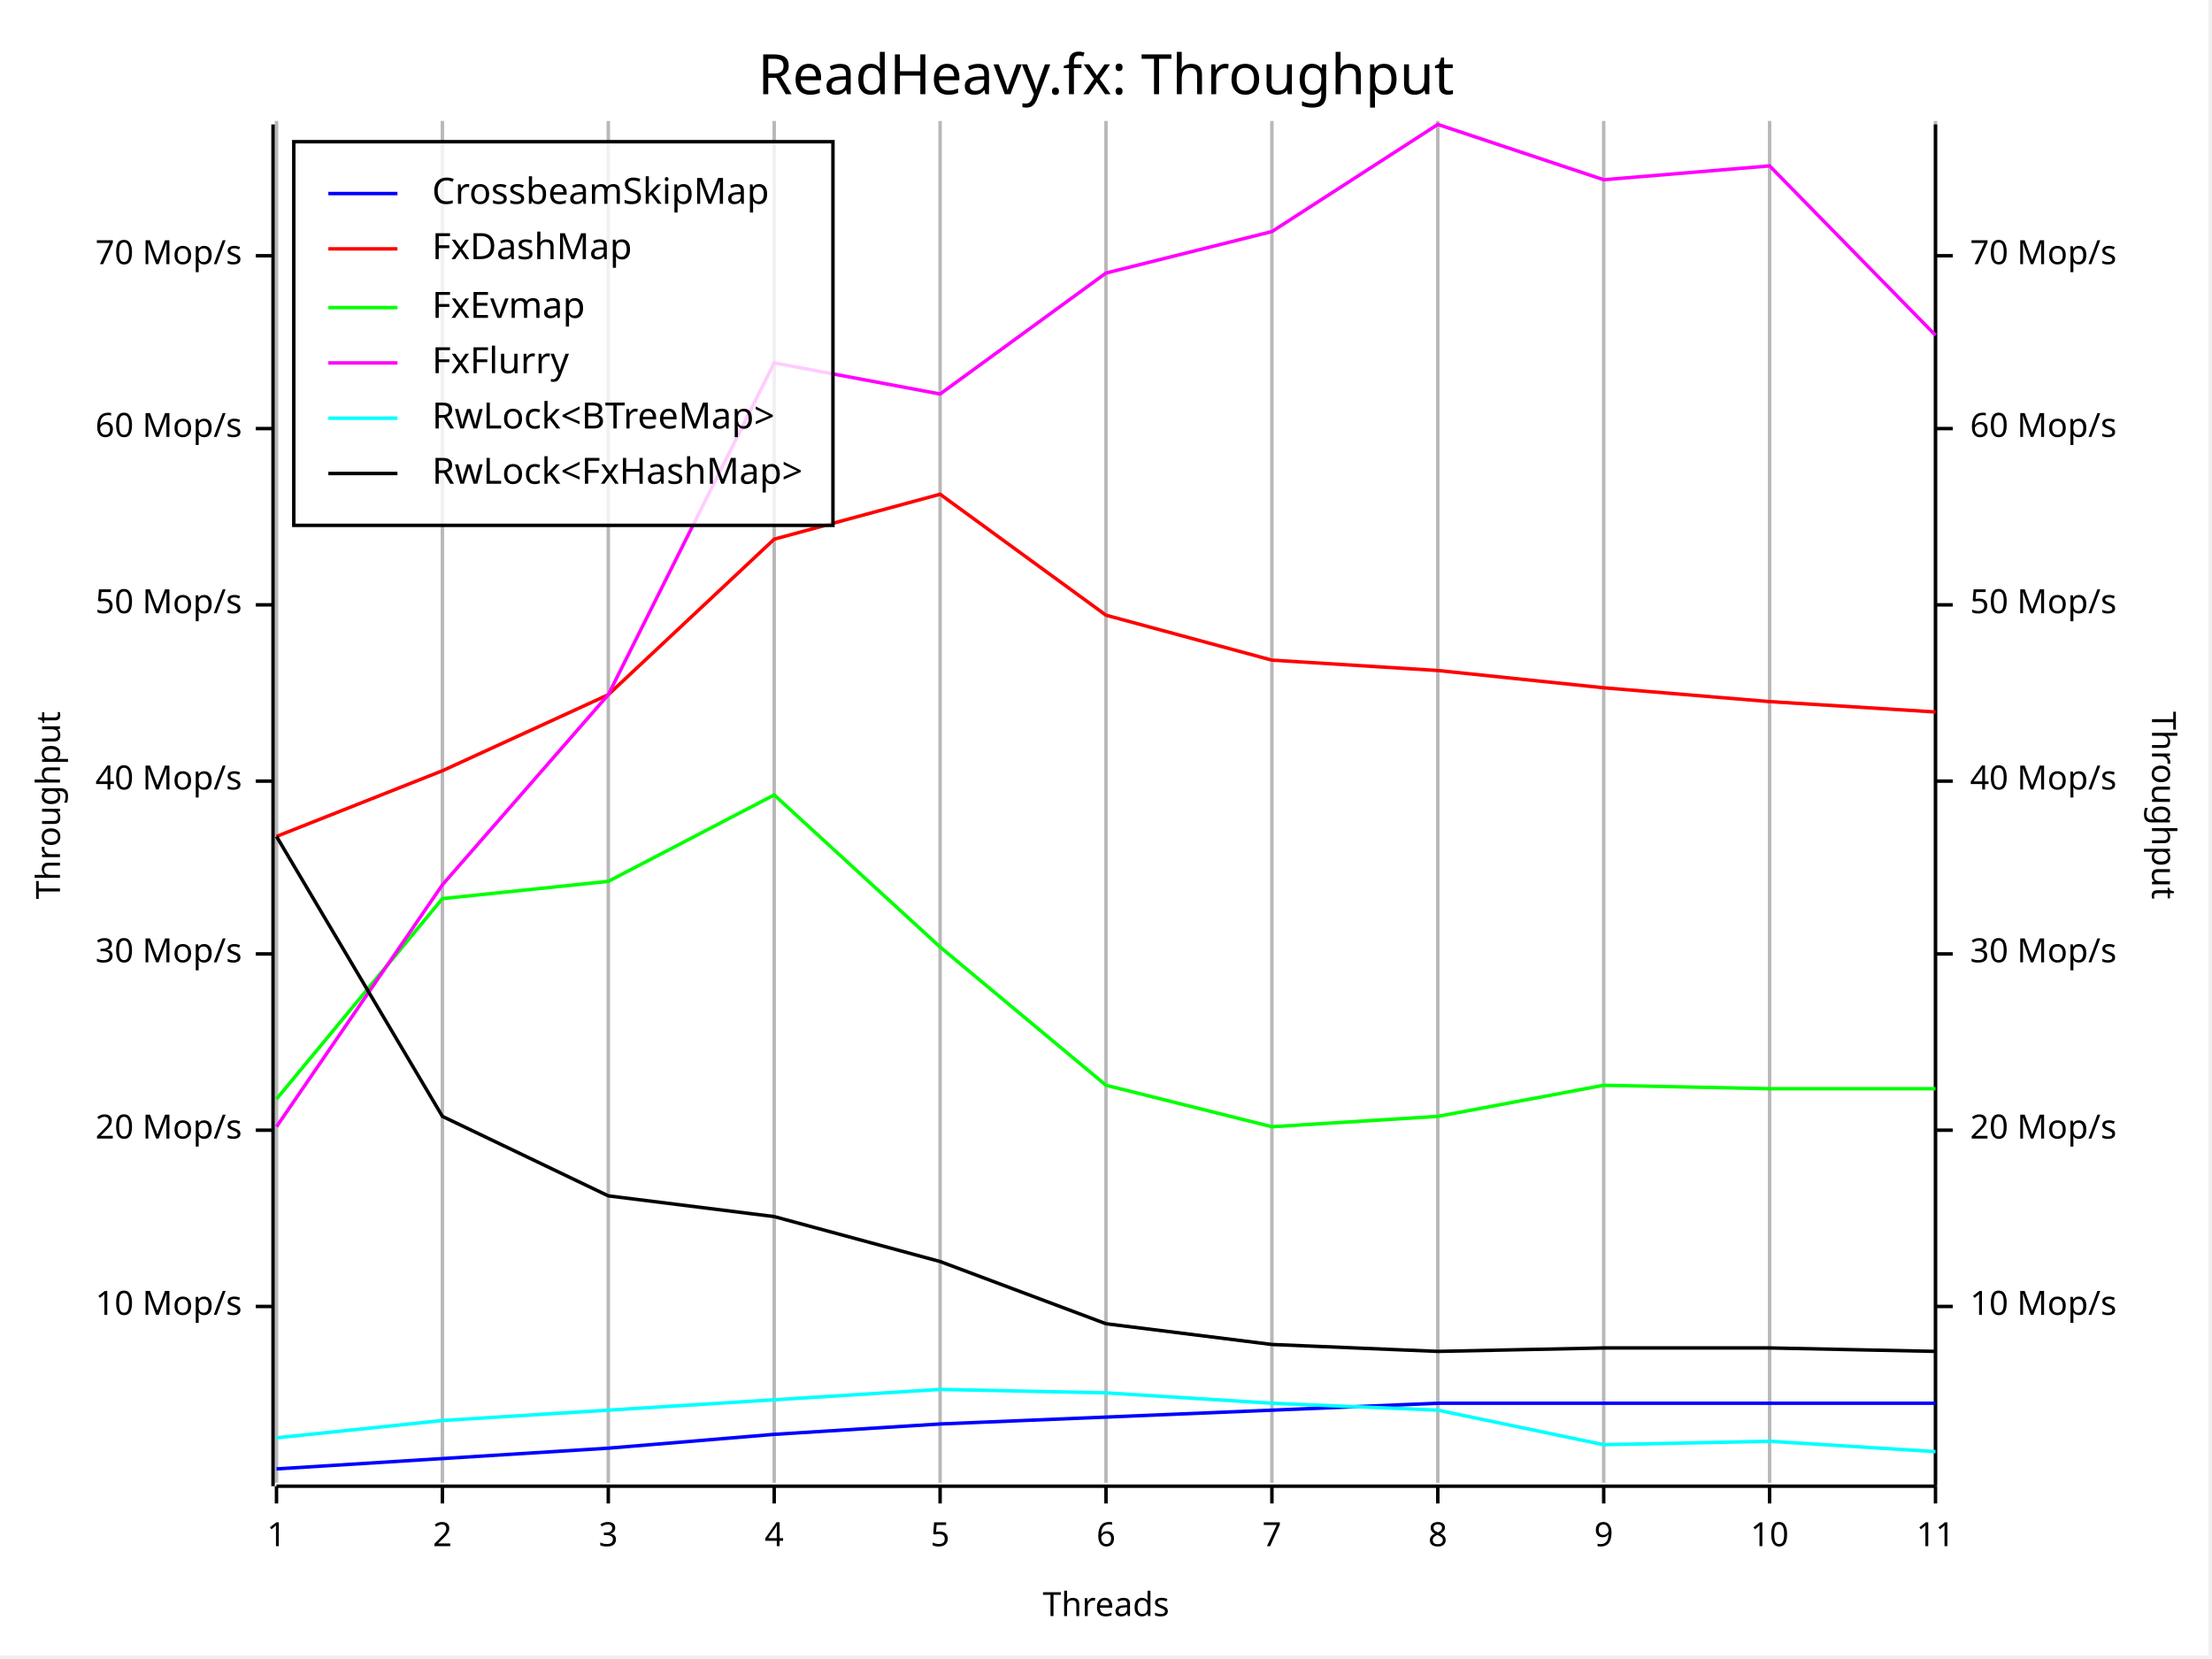
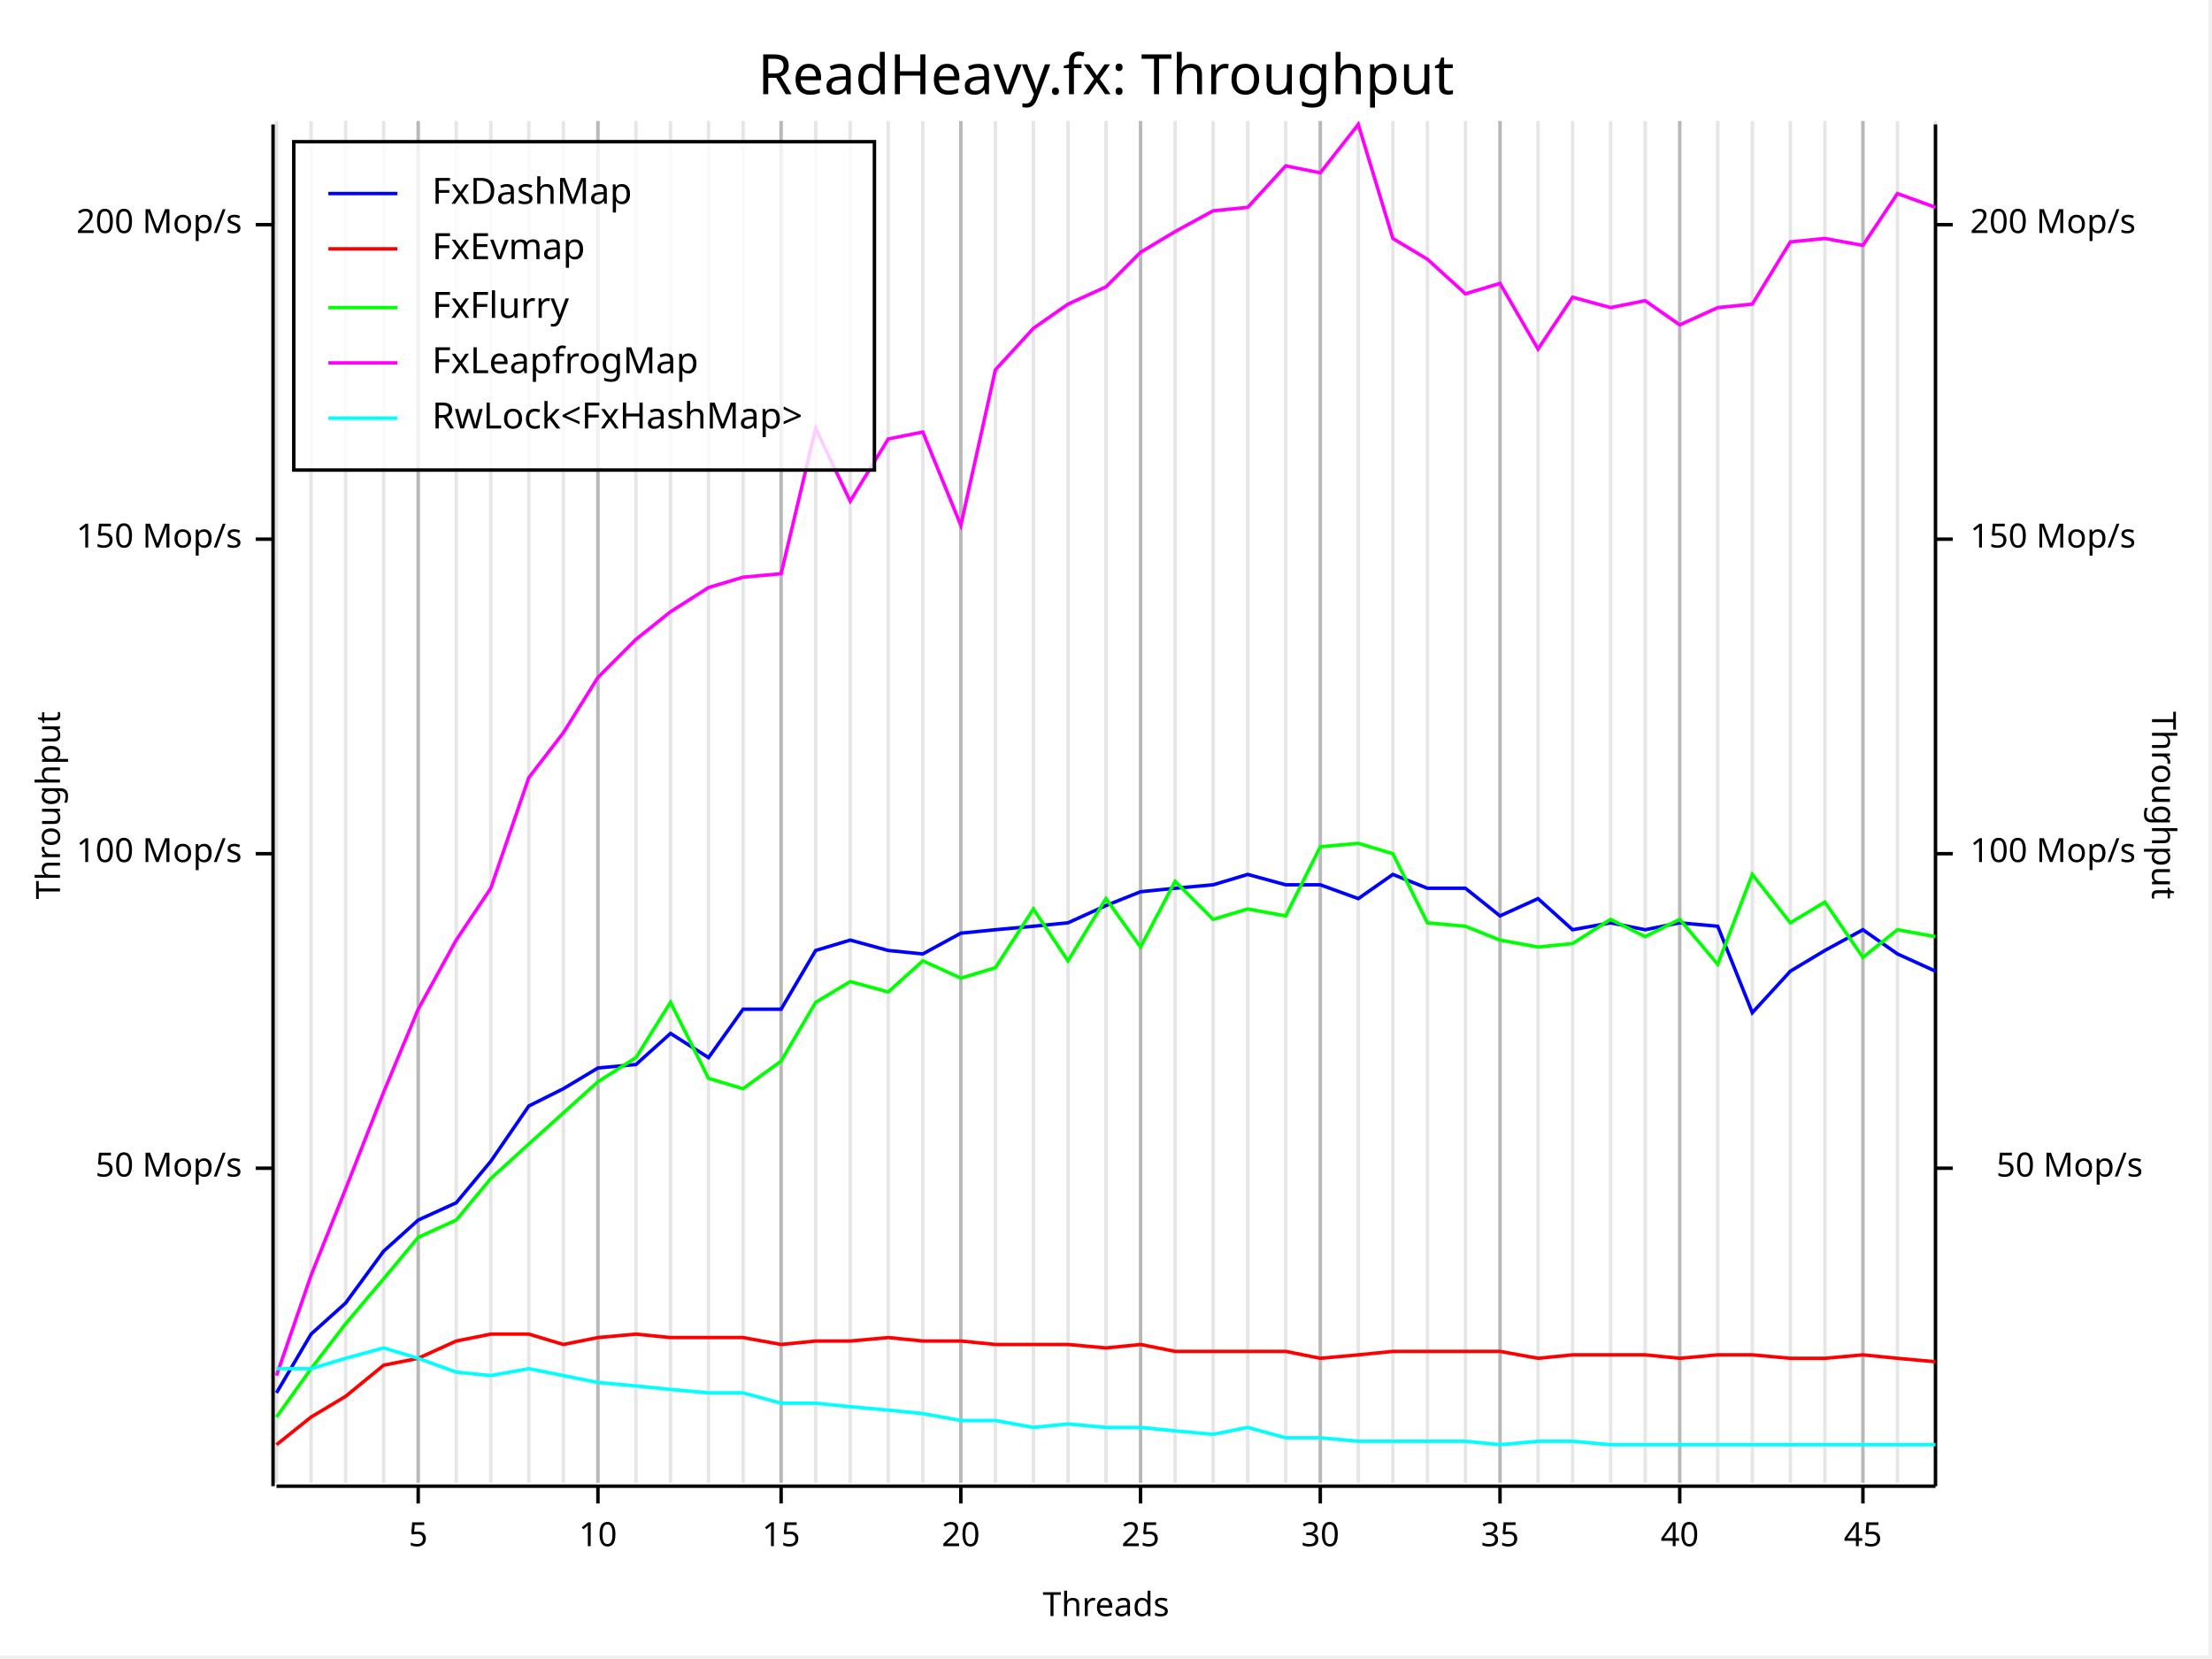
<svg xmlns="http://www.w3.org/2000/svg" width="640" height="480" viewBox="0 0 640 480">
  <rect x="0" y="0" width="639" height="479" opacity="1" fill="#FFFFFF" stroke="none" />
  <text x="320" y="15" dy="0.76em" text-anchor="middle" font-family="Fira Code" font-size="16.129" opacity="1" fill="#000000">
ReadHeavy.fx: Throughput
</text>
  <line opacity="0.1" stroke="#000000" stroke-width="1" x1="80" y1="429" x2="80" y2="35" />
-   <line opacity="0.1" stroke="#000000" stroke-width="1" x1="128" y1="429" x2="128" y2="35" />
-   <line opacity="0.1" stroke="#000000" stroke-width="1" x1="176" y1="429" x2="176" y2="35" />
-   <line opacity="0.1" stroke="#000000" stroke-width="1" x1="224" y1="429" x2="224" y2="35" />
-   <line opacity="0.1" stroke="#000000" stroke-width="1" x1="272" y1="429" x2="272" y2="35" />
+   <line opacity="0.1" stroke="#000000" stroke-width="1" x1="90" y1="429" x2="90" y2="35" />
+   <line opacity="0.1" stroke="#000000" stroke-width="1" x1="100" y1="429" x2="100" y2="35" />
+   <line opacity="0.1" stroke="#000000" stroke-width="1" x1="111" y1="429" x2="111" y2="35" />
+   <line opacity="0.1" stroke="#000000" stroke-width="1" x1="121" y1="429" x2="121" y2="35" />
+   <line opacity="0.1" stroke="#000000" stroke-width="1" x1="132" y1="429" x2="132" y2="35" />
+   <line opacity="0.1" stroke="#000000" stroke-width="1" x1="142" y1="429" x2="142" y2="35" />
+   <line opacity="0.1" stroke="#000000" stroke-width="1" x1="153" y1="429" x2="153" y2="35" />
+   <line opacity="0.1" stroke="#000000" stroke-width="1" x1="163" y1="429" x2="163" y2="35" />
+   <line opacity="0.1" stroke="#000000" stroke-width="1" x1="173" y1="429" x2="173" y2="35" />
+   <line opacity="0.1" stroke="#000000" stroke-width="1" x1="184" y1="429" x2="184" y2="35" />
+   <line opacity="0.1" stroke="#000000" stroke-width="1" x1="194" y1="429" x2="194" y2="35" />
+   <line opacity="0.1" stroke="#000000" stroke-width="1" x1="205" y1="429" x2="205" y2="35" />
+   <line opacity="0.1" stroke="#000000" stroke-width="1" x1="215" y1="429" x2="215" y2="35" />
+   <line opacity="0.1" stroke="#000000" stroke-width="1" x1="226" y1="429" x2="226" y2="35" />
+   <line opacity="0.1" stroke="#000000" stroke-width="1" x1="236" y1="429" x2="236" y2="35" />
+   <line opacity="0.1" stroke="#000000" stroke-width="1" x1="246" y1="429" x2="246" y2="35" />
+   <line opacity="0.1" stroke="#000000" stroke-width="1" x1="257" y1="429" x2="257" y2="35" />
+   <line opacity="0.1" stroke="#000000" stroke-width="1" x1="267" y1="429" x2="267" y2="35" />
+   <line opacity="0.1" stroke="#000000" stroke-width="1" x1="278" y1="429" x2="278" y2="35" />
+   <line opacity="0.1" stroke="#000000" stroke-width="1" x1="288" y1="429" x2="288" y2="35" />
+   <line opacity="0.1" stroke="#000000" stroke-width="1" x1="299" y1="429" x2="299" y2="35" />
+   <line opacity="0.1" stroke="#000000" stroke-width="1" x1="309" y1="429" x2="309" y2="35" />
  <line opacity="0.1" stroke="#000000" stroke-width="1" x1="320" y1="429" x2="320" y2="35" />
-   <line opacity="0.1" stroke="#000000" stroke-width="1" x1="368" y1="429" x2="368" y2="35" />
-   <line opacity="0.1" stroke="#000000" stroke-width="1" x1="416" y1="429" x2="416" y2="35" />
-   <line opacity="0.1" stroke="#000000" stroke-width="1" x1="464" y1="429" x2="464" y2="35" />
-   <line opacity="0.1" stroke="#000000" stroke-width="1" x1="512" y1="429" x2="512" y2="35" />
+   <line opacity="0.1" stroke="#000000" stroke-width="1" x1="330" y1="429" x2="330" y2="35" />
+   <line opacity="0.1" stroke="#000000" stroke-width="1" x1="340" y1="429" x2="340" y2="35" />
+   <line opacity="0.1" stroke="#000000" stroke-width="1" x1="351" y1="429" x2="351" y2="35" />
+   <line opacity="0.1" stroke="#000000" stroke-width="1" x1="361" y1="429" x2="361" y2="35" />
+   <line opacity="0.1" stroke="#000000" stroke-width="1" x1="372" y1="429" x2="372" y2="35" />
+   <line opacity="0.1" stroke="#000000" stroke-width="1" x1="382" y1="429" x2="382" y2="35" />
+   <line opacity="0.1" stroke="#000000" stroke-width="1" x1="393" y1="429" x2="393" y2="35" />
+   <line opacity="0.1" stroke="#000000" stroke-width="1" x1="403" y1="429" x2="403" y2="35" />
+   <line opacity="0.1" stroke="#000000" stroke-width="1" x1="413" y1="429" x2="413" y2="35" />
+   <line opacity="0.1" stroke="#000000" stroke-width="1" x1="424" y1="429" x2="424" y2="35" />
+   <line opacity="0.1" stroke="#000000" stroke-width="1" x1="434" y1="429" x2="434" y2="35" />
+   <line opacity="0.1" stroke="#000000" stroke-width="1" x1="445" y1="429" x2="445" y2="35" />
+   <line opacity="0.1" stroke="#000000" stroke-width="1" x1="455" y1="429" x2="455" y2="35" />
+   <line opacity="0.1" stroke="#000000" stroke-width="1" x1="466" y1="429" x2="466" y2="35" />
+   <line opacity="0.1" stroke="#000000" stroke-width="1" x1="476" y1="429" x2="476" y2="35" />
+   <line opacity="0.1" stroke="#000000" stroke-width="1" x1="486" y1="429" x2="486" y2="35" />
+   <line opacity="0.1" stroke="#000000" stroke-width="1" x1="497" y1="429" x2="497" y2="35" />
+   <line opacity="0.1" stroke="#000000" stroke-width="1" x1="507" y1="429" x2="507" y2="35" />
+   <line opacity="0.1" stroke="#000000" stroke-width="1" x1="518" y1="429" x2="518" y2="35" />
+   <line opacity="0.1" stroke="#000000" stroke-width="1" x1="528" y1="429" x2="528" y2="35" />
+   <line opacity="0.1" stroke="#000000" stroke-width="1" x1="539" y1="429" x2="539" y2="35" />
+   <line opacity="0.1" stroke="#000000" stroke-width="1" x1="549" y1="429" x2="549" y2="35" />
  <line opacity="0.1" stroke="#000000" stroke-width="1" x1="560" y1="429" x2="560" y2="35" />
  <text x="10" y="233" dy="0.76em" text-anchor="middle" font-family="sans-serif" font-size="9.677" opacity="1" fill="#000000" transform="rotate(270, 10, 233)">
Throughput
</text>
  <text x="320" y="470" dy="-0.5ex" text-anchor="middle" font-family="sans-serif" font-size="9.677" opacity="1" fill="#000000">
Threads
</text>
  <text x="630" y="233" dy="0.76em" text-anchor="middle" font-family="sans-serif" font-size="9.677" opacity="1" fill="#000000" transform="rotate(90, 630, 233)">
Throughput
</text>
-   <line opacity="0.2" stroke="#000000" stroke-width="1" x1="80" y1="429" x2="80" y2="35" />
-   <line opacity="0.2" stroke="#000000" stroke-width="1" x1="128" y1="429" x2="128" y2="35" />
-   <line opacity="0.2" stroke="#000000" stroke-width="1" x1="176" y1="429" x2="176" y2="35" />
-   <line opacity="0.2" stroke="#000000" stroke-width="1" x1="224" y1="429" x2="224" y2="35" />
-   <line opacity="0.2" stroke="#000000" stroke-width="1" x1="272" y1="429" x2="272" y2="35" />
-   <line opacity="0.2" stroke="#000000" stroke-width="1" x1="320" y1="429" x2="320" y2="35" />
-   <line opacity="0.2" stroke="#000000" stroke-width="1" x1="368" y1="429" x2="368" y2="35" />
-   <line opacity="0.2" stroke="#000000" stroke-width="1" x1="416" y1="429" x2="416" y2="35" />
-   <line opacity="0.2" stroke="#000000" stroke-width="1" x1="464" y1="429" x2="464" y2="35" />
-   <line opacity="0.2" stroke="#000000" stroke-width="1" x1="512" y1="429" x2="512" y2="35" />
-   <line opacity="0.2" stroke="#000000" stroke-width="1" x1="560" y1="429" x2="560" y2="35" />
+   <line opacity="0.2" stroke="#000000" stroke-width="1" x1="121" y1="429" x2="121" y2="35" />
+   <line opacity="0.2" stroke="#000000" stroke-width="1" x1="173" y1="429" x2="173" y2="35" />
+   <line opacity="0.2" stroke="#000000" stroke-width="1" x1="226" y1="429" x2="226" y2="35" />
+   <line opacity="0.2" stroke="#000000" stroke-width="1" x1="278" y1="429" x2="278" y2="35" />
+   <line opacity="0.2" stroke="#000000" stroke-width="1" x1="330" y1="429" x2="330" y2="35" />
+   <line opacity="0.2" stroke="#000000" stroke-width="1" x1="382" y1="429" x2="382" y2="35" />
+   <line opacity="0.2" stroke="#000000" stroke-width="1" x1="434" y1="429" x2="434" y2="35" />
+   <line opacity="0.2" stroke="#000000" stroke-width="1" x1="486" y1="429" x2="486" y2="35" />
+   <line opacity="0.2" stroke="#000000" stroke-width="1" x1="539" y1="429" x2="539" y2="35" />
  <polyline fill="none" opacity="1" stroke="#000000" stroke-width="1" points="79,36 79,430 " />
-   <text x="70" y="378" dy="0.5ex" text-anchor="end" font-family="sans-serif" font-size="9.677" opacity="1" fill="#000000">
- 10 Mop/s
- </text>
-   <polyline fill="none" opacity="1" stroke="#000000" stroke-width="1" points="74,378 79,378 " />
-   <text x="70" y="327" dy="0.5ex" text-anchor="end" font-family="sans-serif" font-size="9.677" opacity="1" fill="#000000">
- 20 Mop/s
- </text>
-   <polyline fill="none" opacity="1" stroke="#000000" stroke-width="1" points="74,327 79,327 " />
-   <text x="70" y="276" dy="0.5ex" text-anchor="end" font-family="sans-serif" font-size="9.677" opacity="1" fill="#000000">
- 30 Mop/s
- </text>
-   <polyline fill="none" opacity="1" stroke="#000000" stroke-width="1" points="74,276 79,276 " />
-   <text x="70" y="226" dy="0.5ex" text-anchor="end" font-family="sans-serif" font-size="9.677" opacity="1" fill="#000000">
- 40 Mop/s
- </text>
-   <polyline fill="none" opacity="1" stroke="#000000" stroke-width="1" points="74,226 79,226 " />
-   <text x="70" y="175" dy="0.5ex" text-anchor="end" font-family="sans-serif" font-size="9.677" opacity="1" fill="#000000">
+   <text x="70" y="338" dy="0.5ex" text-anchor="end" font-family="sans-serif" font-size="9.677" opacity="1" fill="#000000">
50 Mop/s
</text>
-   <polyline fill="none" opacity="1" stroke="#000000" stroke-width="1" points="74,175 79,175 " />
-   <text x="70" y="124" dy="0.5ex" text-anchor="end" font-family="sans-serif" font-size="9.677" opacity="1" fill="#000000">
- 60 Mop/s
+   <polyline fill="none" opacity="1" stroke="#000000" stroke-width="1" points="74,338 79,338 " />
+   <text x="70" y="247" dy="0.5ex" text-anchor="end" font-family="sans-serif" font-size="9.677" opacity="1" fill="#000000">
+ 100 Mop/s
</text>
-   <polyline fill="none" opacity="1" stroke="#000000" stroke-width="1" points="74,124 79,124 " />
-   <text x="70" y="74" dy="0.5ex" text-anchor="end" font-family="sans-serif" font-size="9.677" opacity="1" fill="#000000">
- 70 Mop/s
+   <polyline fill="none" opacity="1" stroke="#000000" stroke-width="1" points="74,247 79,247 " />
+   <text x="70" y="156" dy="0.5ex" text-anchor="end" font-family="sans-serif" font-size="9.677" opacity="1" fill="#000000">
+ 150 Mop/s
</text>
-   <polyline fill="none" opacity="1" stroke="#000000" stroke-width="1" points="74,74 79,74 " />
+   <polyline fill="none" opacity="1" stroke="#000000" stroke-width="1" points="74,156 79,156 " />
+   <text x="70" y="65" dy="0.5ex" text-anchor="end" font-family="sans-serif" font-size="9.677" opacity="1" fill="#000000">
+ 200 Mop/s
+ </text>
+   <polyline fill="none" opacity="1" stroke="#000000" stroke-width="1" points="74,65 79,65 " />
  <polyline fill="none" opacity="1" stroke="#000000" stroke-width="1" points="80,430 560,430 " />
-   <text x="80" y="440" dy="0.76em" text-anchor="middle" font-family="sans-serif" font-size="9.677" opacity="1" fill="#000000">
- 1
- </text>
-   <polyline fill="none" opacity="1" stroke="#000000" stroke-width="1" points="80,430 80,435 " />
-   <text x="128" y="440" dy="0.76em" text-anchor="middle" font-family="sans-serif" font-size="9.677" opacity="1" fill="#000000">
- 2
- </text>
-   <polyline fill="none" opacity="1" stroke="#000000" stroke-width="1" points="128,430 128,435 " />
-   <text x="176" y="440" dy="0.76em" text-anchor="middle" font-family="sans-serif" font-size="9.677" opacity="1" fill="#000000">
- 3
- </text>
-   <polyline fill="none" opacity="1" stroke="#000000" stroke-width="1" points="176,430 176,435 " />
-   <text x="224" y="440" dy="0.76em" text-anchor="middle" font-family="sans-serif" font-size="9.677" opacity="1" fill="#000000">
- 4
- </text>
-   <polyline fill="none" opacity="1" stroke="#000000" stroke-width="1" points="224,430 224,435 " />
-   <text x="272" y="440" dy="0.76em" text-anchor="middle" font-family="sans-serif" font-size="9.677" opacity="1" fill="#000000">
+   <text x="121" y="440" dy="0.76em" text-anchor="middle" font-family="sans-serif" font-size="9.677" opacity="1" fill="#000000">
5
</text>
-   <polyline fill="none" opacity="1" stroke="#000000" stroke-width="1" points="272,430 272,435 " />
-   <text x="320" y="440" dy="0.76em" text-anchor="middle" font-family="sans-serif" font-size="9.677" opacity="1" fill="#000000">
- 6
- </text>
-   <polyline fill="none" opacity="1" stroke="#000000" stroke-width="1" points="320,430 320,435 " />
-   <text x="368" y="440" dy="0.76em" text-anchor="middle" font-family="sans-serif" font-size="9.677" opacity="1" fill="#000000">
- 7
- </text>
-   <polyline fill="none" opacity="1" stroke="#000000" stroke-width="1" points="368,430 368,435 " />
-   <text x="416" y="440" dy="0.76em" text-anchor="middle" font-family="sans-serif" font-size="9.677" opacity="1" fill="#000000">
- 8
- </text>
-   <polyline fill="none" opacity="1" stroke="#000000" stroke-width="1" points="416,430 416,435 " />
-   <text x="464" y="440" dy="0.76em" text-anchor="middle" font-family="sans-serif" font-size="9.677" opacity="1" fill="#000000">
- 9
- </text>
-   <polyline fill="none" opacity="1" stroke="#000000" stroke-width="1" points="464,430 464,435 " />
-   <text x="512" y="440" dy="0.76em" text-anchor="middle" font-family="sans-serif" font-size="9.677" opacity="1" fill="#000000">
+   <polyline fill="none" opacity="1" stroke="#000000" stroke-width="1" points="121,430 121,435 " />
+   <text x="173" y="440" dy="0.76em" text-anchor="middle" font-family="sans-serif" font-size="9.677" opacity="1" fill="#000000">
10
</text>
-   <polyline fill="none" opacity="1" stroke="#000000" stroke-width="1" points="512,430 512,435 " />
-   <text x="560" y="440" dy="0.76em" text-anchor="middle" font-family="sans-serif" font-size="9.677" opacity="1" fill="#000000">
- 11
+   <polyline fill="none" opacity="1" stroke="#000000" stroke-width="1" points="173,430 173,435 " />
+   <text x="226" y="440" dy="0.76em" text-anchor="middle" font-family="sans-serif" font-size="9.677" opacity="1" fill="#000000">
+ 15
</text>
-   <polyline fill="none" opacity="1" stroke="#000000" stroke-width="1" points="560,430 560,435 " />
+   <polyline fill="none" opacity="1" stroke="#000000" stroke-width="1" points="226,430 226,435 " />
+   <text x="278" y="440" dy="0.76em" text-anchor="middle" font-family="sans-serif" font-size="9.677" opacity="1" fill="#000000">
+ 20
+ </text>
+   <polyline fill="none" opacity="1" stroke="#000000" stroke-width="1" points="278,430 278,435 " />
+   <text x="330" y="440" dy="0.76em" text-anchor="middle" font-family="sans-serif" font-size="9.677" opacity="1" fill="#000000">
+ 25
+ </text>
+   <polyline fill="none" opacity="1" stroke="#000000" stroke-width="1" points="330,430 330,435 " />
+   <text x="382" y="440" dy="0.76em" text-anchor="middle" font-family="sans-serif" font-size="9.677" opacity="1" fill="#000000">
+ 30
+ </text>
+   <polyline fill="none" opacity="1" stroke="#000000" stroke-width="1" points="382,430 382,435 " />
+   <text x="434" y="440" dy="0.76em" text-anchor="middle" font-family="sans-serif" font-size="9.677" opacity="1" fill="#000000">
+ 35
+ </text>
+   <polyline fill="none" opacity="1" stroke="#000000" stroke-width="1" points="434,430 434,435 " />
+   <text x="486" y="440" dy="0.76em" text-anchor="middle" font-family="sans-serif" font-size="9.677" opacity="1" fill="#000000">
+ 40
+ </text>
+   <polyline fill="none" opacity="1" stroke="#000000" stroke-width="1" points="486,430 486,435 " />
+   <text x="539" y="440" dy="0.76em" text-anchor="middle" font-family="sans-serif" font-size="9.677" opacity="1" fill="#000000">
+ 45
+ </text>
+   <polyline fill="none" opacity="1" stroke="#000000" stroke-width="1" points="539,430 539,435 " />
  <polyline fill="none" opacity="1" stroke="#000000" stroke-width="1" points="560,36 560,430 " />
-   <text x="570" y="378" dy="0.5ex" text-anchor="start" font-family="sans-serif" font-size="9.677" opacity="1" fill="#000000">
- 10 Mop/s
- </text>
-   <polyline fill="none" opacity="1" stroke="#000000" stroke-width="1" points="560,378 565,378 " />
-   <text x="570" y="327" dy="0.5ex" text-anchor="start" font-family="sans-serif" font-size="9.677" opacity="1" fill="#000000">
- 20 Mop/s
- </text>
-   <polyline fill="none" opacity="1" stroke="#000000" stroke-width="1" points="560,327 565,327 " />
-   <text x="570" y="276" dy="0.5ex" text-anchor="start" font-family="sans-serif" font-size="9.677" opacity="1" fill="#000000">
- 30 Mop/s
- </text>
-   <polyline fill="none" opacity="1" stroke="#000000" stroke-width="1" points="560,276 565,276 " />
-   <text x="570" y="226" dy="0.5ex" text-anchor="start" font-family="sans-serif" font-size="9.677" opacity="1" fill="#000000">
- 40 Mop/s
- </text>
-   <polyline fill="none" opacity="1" stroke="#000000" stroke-width="1" points="560,226 565,226 " />
-   <text x="570" y="175" dy="0.5ex" text-anchor="start" font-family="sans-serif" font-size="9.677" opacity="1" fill="#000000">
+   <text x="620" y="338" dy="0.5ex" text-anchor="end" font-family="sans-serif" font-size="9.677" opacity="1" fill="#000000">
50 Mop/s
</text>
-   <polyline fill="none" opacity="1" stroke="#000000" stroke-width="1" points="560,175 565,175 " />
-   <text x="570" y="124" dy="0.5ex" text-anchor="start" font-family="sans-serif" font-size="9.677" opacity="1" fill="#000000">
- 60 Mop/s
+   <polyline fill="none" opacity="1" stroke="#000000" stroke-width="1" points="560,338 565,338 " />
+   <text x="570" y="247" dy="0.5ex" text-anchor="start" font-family="sans-serif" font-size="9.677" opacity="1" fill="#000000">
+ 100 Mop/s
</text>
-   <polyline fill="none" opacity="1" stroke="#000000" stroke-width="1" points="560,124 565,124 " />
-   <text x="570" y="74" dy="0.5ex" text-anchor="start" font-family="sans-serif" font-size="9.677" opacity="1" fill="#000000">
- 70 Mop/s
+   <polyline fill="none" opacity="1" stroke="#000000" stroke-width="1" points="560,247 565,247 " />
+   <text x="570" y="156" dy="0.5ex" text-anchor="start" font-family="sans-serif" font-size="9.677" opacity="1" fill="#000000">
+ 150 Mop/s
</text>
-   <polyline fill="none" opacity="1" stroke="#000000" stroke-width="1" points="560,74 565,74 " />
-   <polyline fill="none" opacity="1" stroke="#0000FF" stroke-width="1" points="80,425 128,422 176,419 224,415 272,412 320,410 368,408 416,406 464,406 512,406 560,406 " />
-   <polyline fill="none" opacity="1" stroke="#FF0000" stroke-width="1" points="80,242 128,223 176,201 224,156 272,143 320,178 368,191 416,194 464,199 512,203 560,206 " />
-   <polyline fill="none" opacity="1" stroke="#00FF00" stroke-width="1" points="80,318 128,260 176,255 224,230 272,274 320,314 368,326 416,323 464,314 512,315 560,315 " />
-   <polyline fill="none" opacity="1" stroke="#FF00FF" stroke-width="1" points="80,326 128,256 176,201 224,105 272,114 320,79 368,67 416,36 464,52 512,48 560,97 " />
-   <polyline fill="none" opacity="1" stroke="#00FFFF" stroke-width="1" points="80,416 128,411 176,408 224,405 272,402 320,403 368,406 416,408 464,418 512,417 560,420 " />
-   <polyline fill="none" opacity="1" stroke="#000000" stroke-width="1" points="80,242 128,323 176,346 224,352 272,365 320,383 368,389 416,391 464,390 512,390 560,391 " />
-   <rect x="85" y="41" width="156" height="111" opacity="0.8" fill="#FFFFFF" stroke="none" />
-   <rect x="85" y="41" width="156" height="111" opacity="1" fill="none" stroke="#000000" />
+   <polyline fill="none" opacity="1" stroke="#000000" stroke-width="1" points="560,156 565,156 " />
+   <text x="570" y="65" dy="0.5ex" text-anchor="start" font-family="sans-serif" font-size="9.677" opacity="1" fill="#000000">
+ 200 Mop/s
+ </text>
+   <polyline fill="none" opacity="1" stroke="#000000" stroke-width="1" points="560,65 565,65 " />
+   <polyline fill="none" opacity="1" stroke="#0000FF" stroke-width="1" points="80,403 90,386 100,377 111,362 121,353 132,348 142,336 153,320 163,315 173,309 184,308 194,299 205,306 215,292 226,292 236,275 246,272 257,275 267,276 278,270 288,269 299,268 309,267 320,262 330,258 340,257 351,256 361,253 372,256 382,256 393,260 403,253 413,257 424,257 434,265 445,260 455,269 466,267 476,269 486,267 497,268 507,293 518,281 528,275 539,269 549,276 560,281 " />
+   <polyline fill="none" opacity="1" stroke="#FF0000" stroke-width="1" points="80,418 90,410 100,404 111,395 121,393 132,388 142,386 153,386 163,389 173,387 184,386 194,387 205,387 215,387 226,389 236,388 246,388 257,387 267,388 278,388 288,389 299,389 309,389 320,390 330,389 340,391 351,391 361,391 372,391 382,393 393,392 403,391 413,391 424,391 434,391 445,393 455,392 466,392 476,392 486,393 497,392 507,392 518,393 528,393 539,392 549,393 560,394 " />
+   <polyline fill="none" opacity="1" stroke="#00FF00" stroke-width="1" points="80,410 90,396 100,383 111,370 121,358 132,353 142,341 153,331 163,322 173,313 184,306 194,290 205,312 215,315 226,307 236,290 246,284 257,287 267,278 278,283 288,280 299,263 309,278 320,260 330,274 340,255 351,266 361,263 372,265 382,245 393,244 403,247 413,267 424,268 434,272 445,274 455,273 466,266 476,271 486,266 497,279 507,253 518,267 528,261 539,277 549,269 560,271 " />
+   <polyline fill="none" opacity="1" stroke="#FF00FF" stroke-width="1" points="80,398 90,369 100,344 111,316 121,292 132,272 142,257 153,225 163,212 173,196 184,185 194,177 205,170 215,167 226,166 236,124 246,145 257,127 267,125 278,152 288,107 299,95 309,88 320,83 330,73 340,67 351,61 361,60 372,48 382,50 393,36 403,69 413,75 424,85 434,82 445,101 455,86 466,89 476,87 486,94 497,89 507,88 518,70 528,69 539,71 549,56 560,60 " />
+   <polyline fill="none" opacity="1" stroke="#00FFFF" stroke-width="1" points="80,396 90,396 100,393 111,390 121,393 132,397 142,398 153,396 163,398 173,400 184,401 194,402 205,403 215,403 226,406 236,406 246,407 257,408 267,409 278,411 288,411 299,413 309,412 320,413 330,413 340,414 351,415 361,413 372,416 382,416 393,417 403,417 413,417 424,417 434,418 445,417 455,417 466,418 476,418 486,418 497,418 507,418 518,418 528,418 539,418 549,418 560,418 " />
+   <rect x="85" y="41" width="168" height="95" opacity="0.8" fill="#FFFFFF" stroke="none" />
+   <rect x="85" y="41" width="168" height="95" opacity="1" fill="none" stroke="#000000" />
  <text x="125" y="51" dy="0.76em" text-anchor="start" font-family="Fira Code" font-size="10.484" opacity="1" fill="#000000">
- CrossbeamSkipMap
+ FxDashMap
</text>
  <text x="125" y="67" dy="0.76em" text-anchor="start" font-family="Fira Code" font-size="10.484" opacity="1" fill="#000000">
- FxDashMap
+ FxEvmap
</text>
  <text x="125" y="84" dy="0.76em" text-anchor="start" font-family="Fira Code" font-size="10.484" opacity="1" fill="#000000">
- FxEvmap
+ FxFlurry
</text>
  <text x="125" y="100" dy="0.76em" text-anchor="start" font-family="Fira Code" font-size="10.484" opacity="1" fill="#000000">
- FxFlurry
+ FxLeapfrogMap
</text>
  <text x="125" y="116" dy="0.76em" text-anchor="start" font-family="Fira Code" font-size="10.484" opacity="1" fill="#000000">
- RwLock&lt;BTreeMap&gt;
- </text>
-   <text x="125" y="132" dy="0.76em" text-anchor="start" font-family="Fira Code" font-size="10.484" opacity="1" fill="#000000">
RwLock&lt;FxHashMap&gt;
</text>
  <polyline fill="none" opacity="1" stroke="#0000FF" stroke-width="1" points="95,56 115,56 " />
  <polyline fill="none" opacity="1" stroke="#FF0000" stroke-width="1" points="95,72 115,72 " />
  <polyline fill="none" opacity="1" stroke="#00FF00" stroke-width="1" points="95,89 115,89 " />
  <polyline fill="none" opacity="1" stroke="#FF00FF" stroke-width="1" points="95,105 115,105 " />
  <polyline fill="none" opacity="1" stroke="#00FFFF" stroke-width="1" points="95,121 115,121 " />
-   <polyline fill="none" opacity="1" stroke="#000000" stroke-width="1" points="95,137 115,137 " />
</svg>
